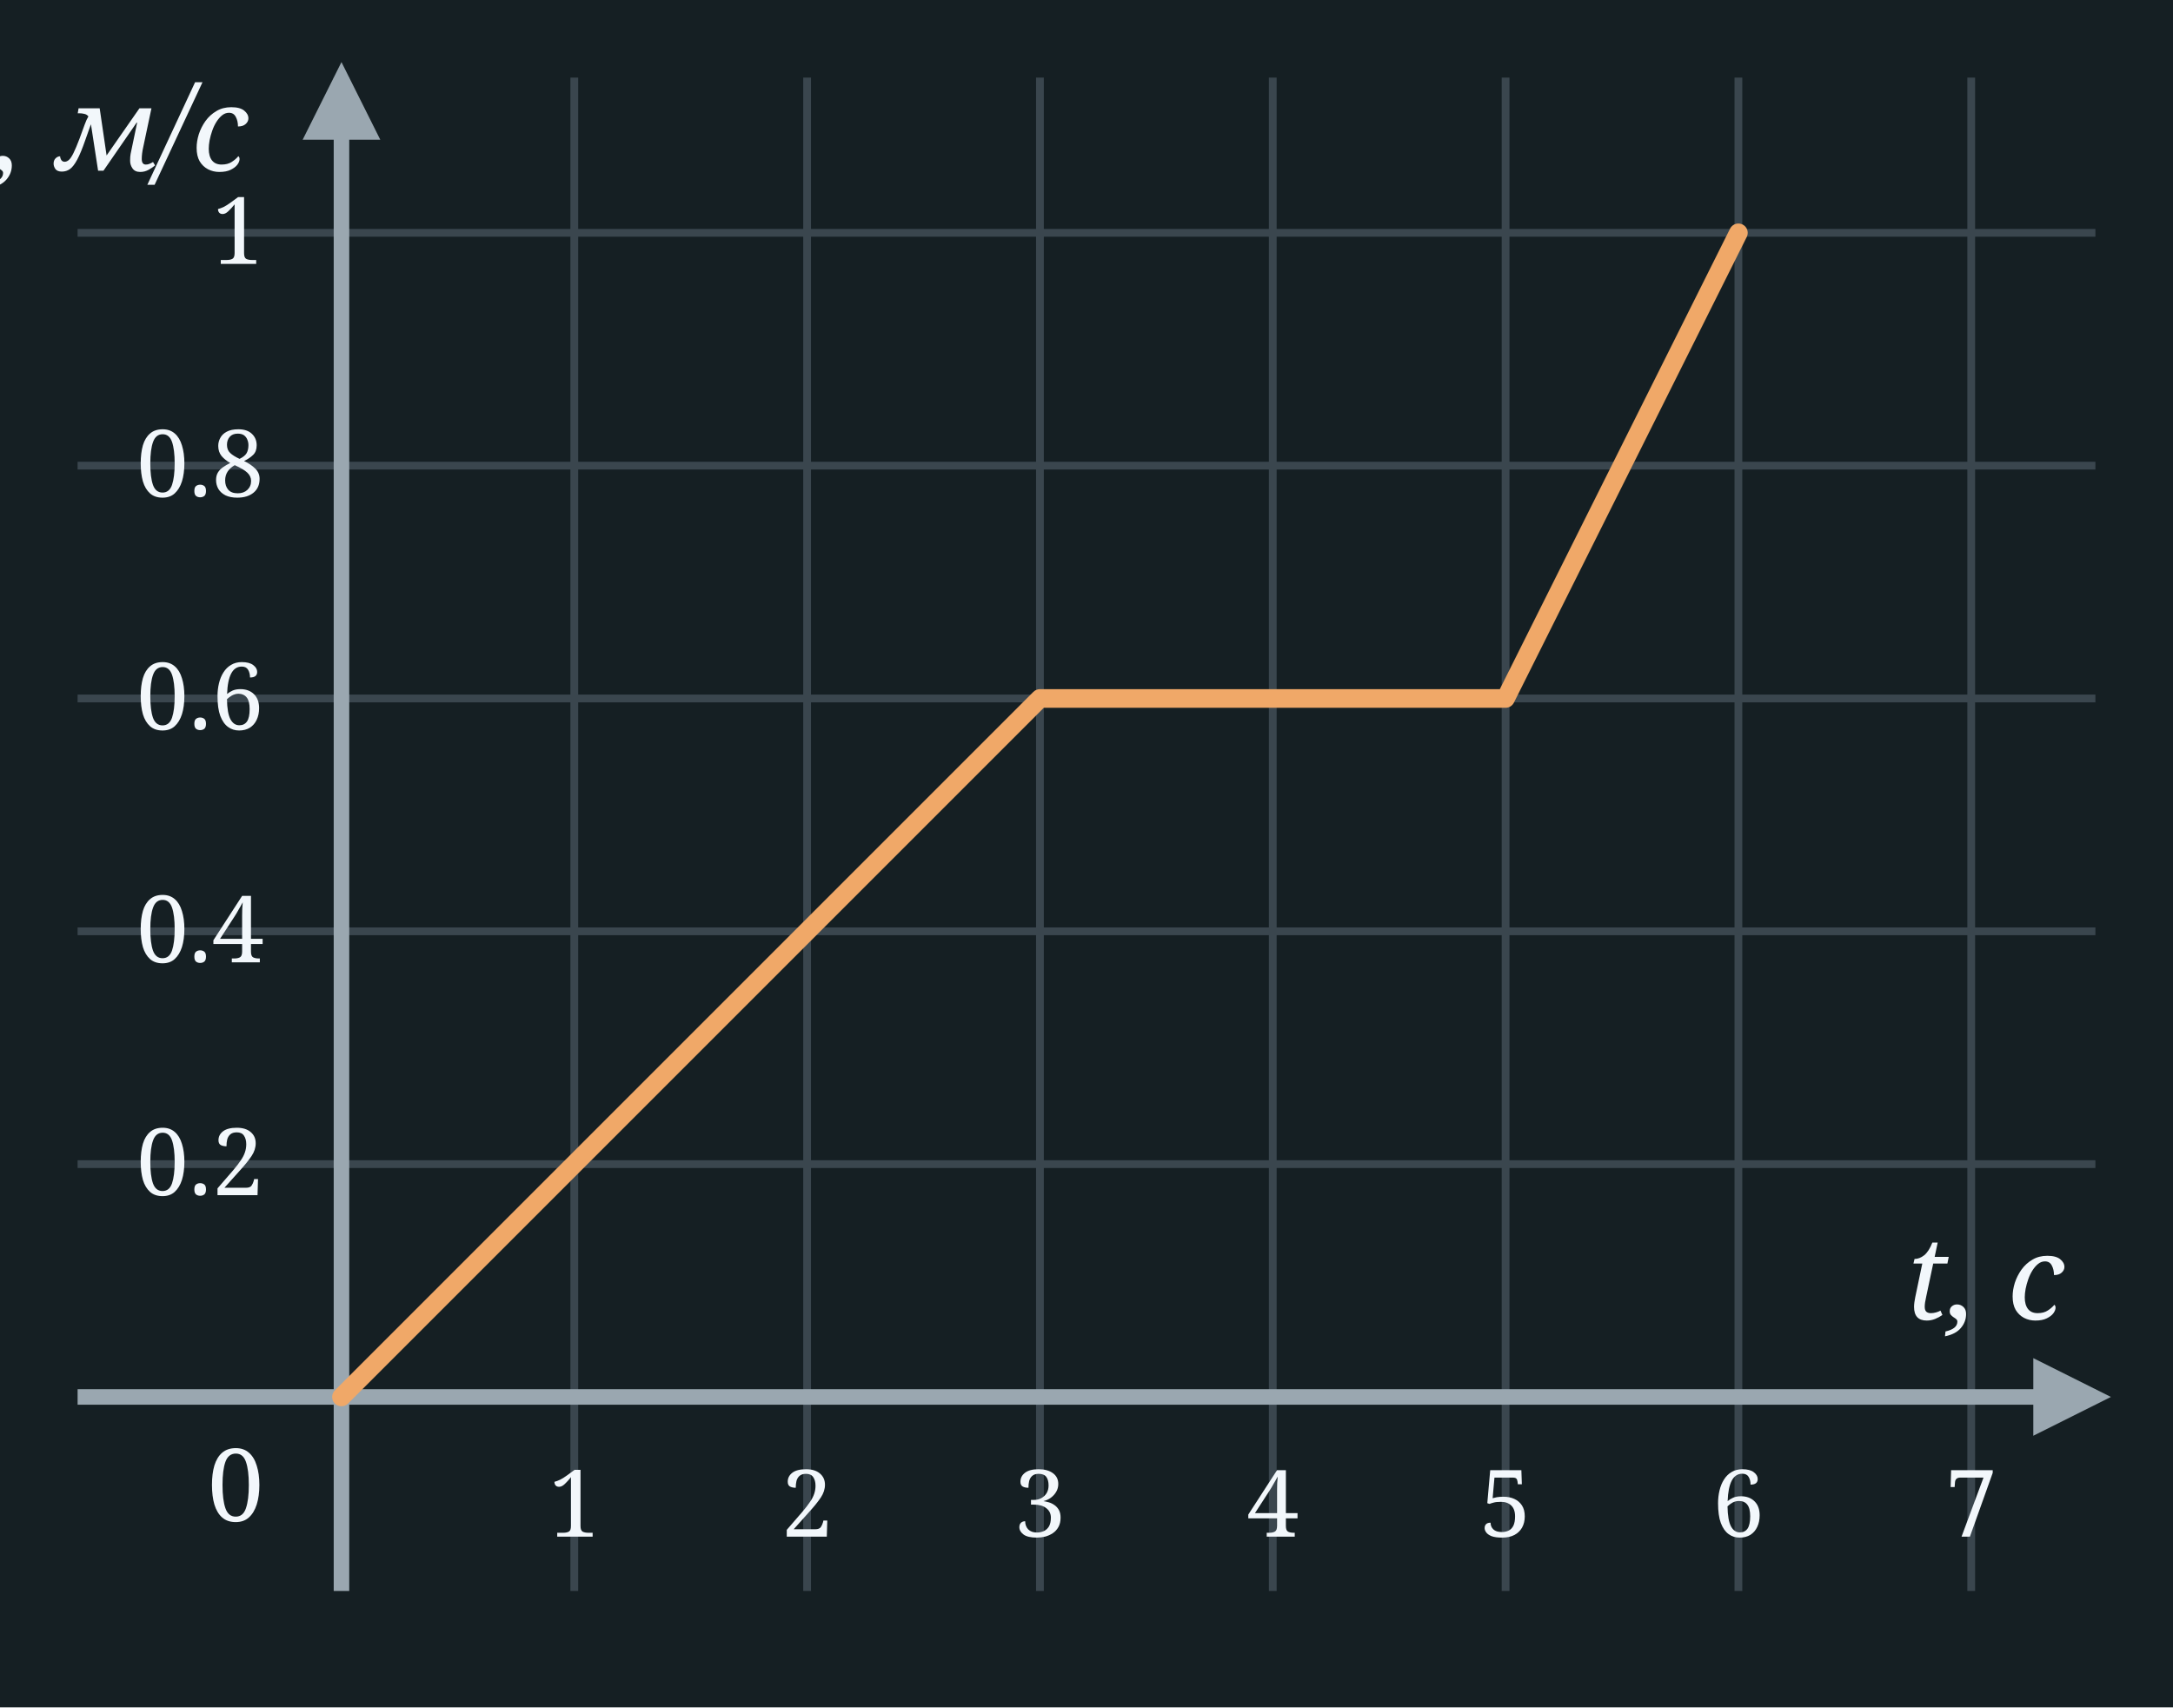
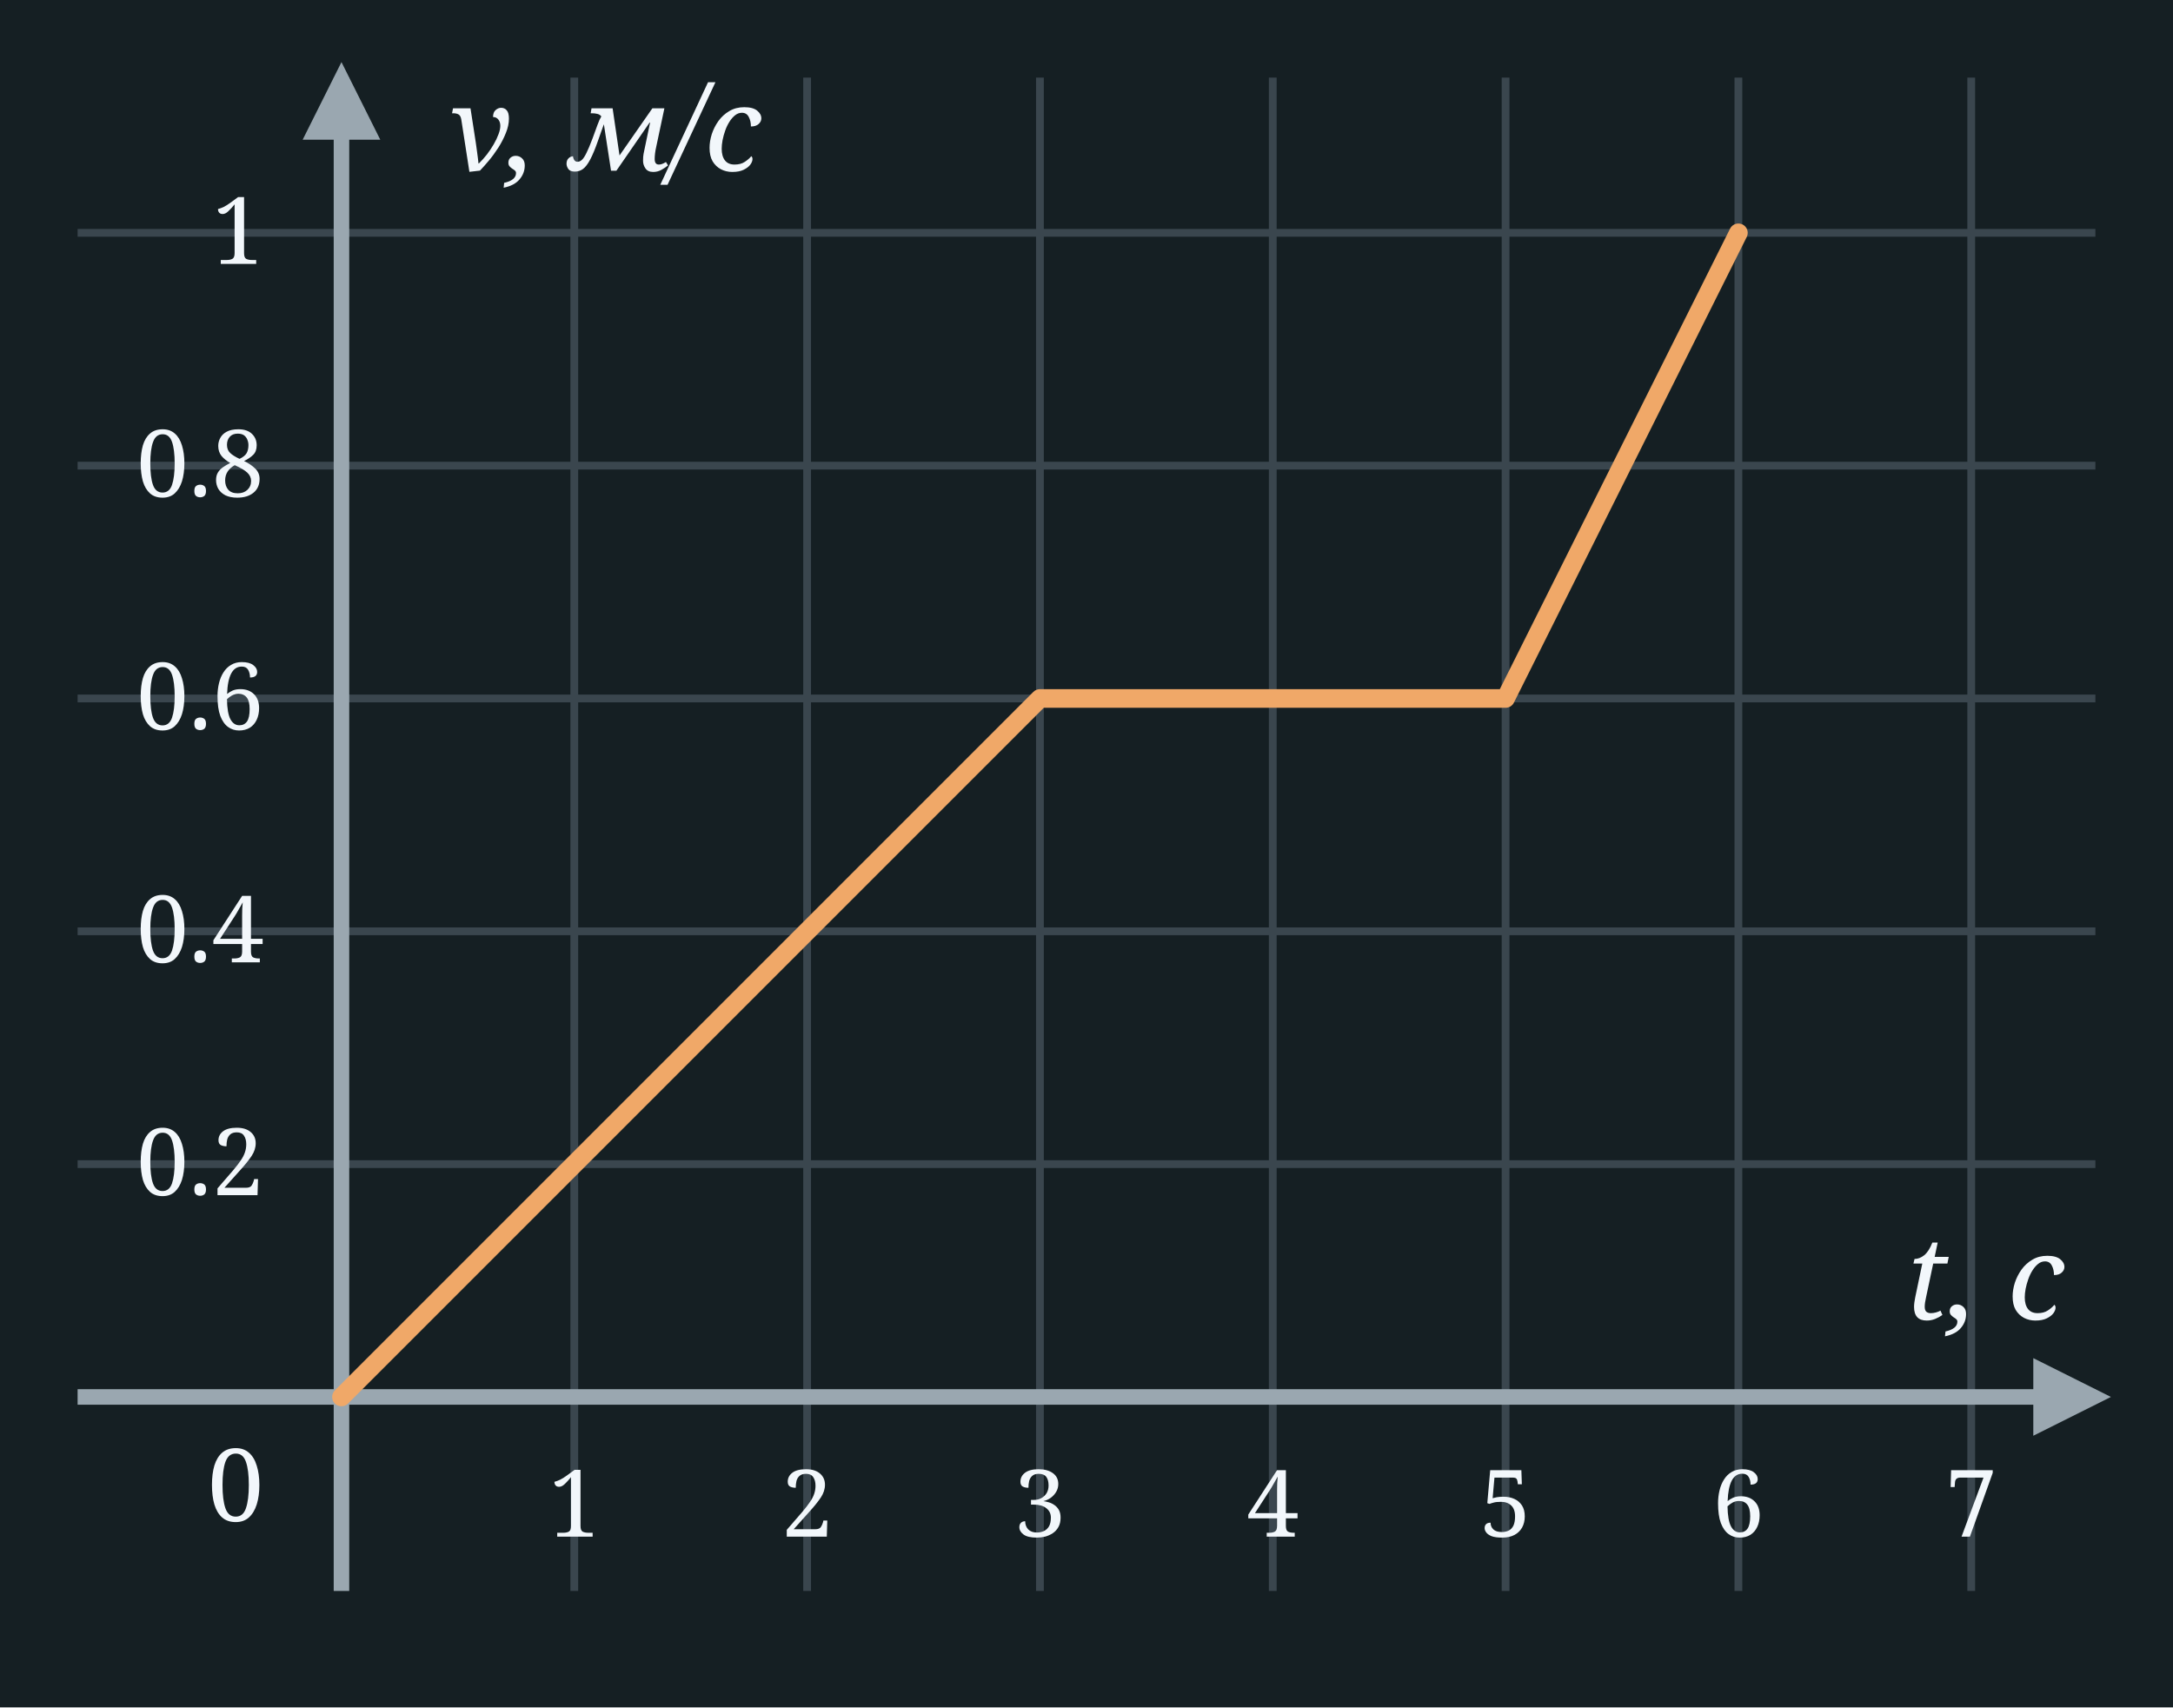
<svg xmlns="http://www.w3.org/2000/svg" width="280" height="220" viewBox="0 0 280 220">
  <rect x="0" y="0" width="280" height="220" fill="#151F23" />
  <line x1="74.0" y1="10" x2="74.0" y2="205" stroke="#3A464E" stroke-width="1" />
  <line x1="104.0" y1="10" x2="104.0" y2="205" stroke="#3A464E" stroke-width="1" />
  <line x1="134.0" y1="10" x2="134.0" y2="205" stroke="#3A464E" stroke-width="1" />
  <line x1="164.0" y1="10" x2="164.0" y2="205" stroke="#3A464E" stroke-width="1" />
  <line x1="194.0" y1="10" x2="194.0" y2="205" stroke="#3A464E" stroke-width="1" />
  <line x1="224.0" y1="10" x2="224.0" y2="205" stroke="#3A464E" stroke-width="1" />
  <line x1="254.0" y1="10" x2="254.0" y2="205" stroke="#3A464E" stroke-width="1" />
  <line x1="10" y1="150.0" x2="270" y2="150.0" stroke="#3A464E" stroke-width="1" />
  <line x1="10" y1="120.0" x2="270" y2="120.0" stroke="#3A464E" stroke-width="1" />
  <line x1="10" y1="90.0" x2="270" y2="90.0" stroke="#3A464E" stroke-width="1" />
  <line x1="10" y1="60.0" x2="270" y2="60.0" stroke="#3A464E" stroke-width="1" />
  <line x1="10" y1="30.0" x2="270" y2="30.0" stroke="#3A464E" stroke-width="1" />
  <line x1="44" y1="205" x2="44" y2="10" stroke="#9AA7B0" stroke-width="2" />
  <polygon points="39,18 49,18 44,8" fill="#9AA7B0" />
  <line x1="10" y1="180.0" x2="270" y2="180.0" stroke="#9AA7B0" stroke-width="2" />
  <polygon points="262,175.0 262,185.0 272,180.0" fill="#9AA7B0" />
  <text x="34.0" y="196.0" font-family="Georgia, serif" font-weight="normal" font-size="13" fill="#F2F7FB" text-anchor="end">0</text>
  <text x="266.0" y="170.0" font-family="Georgia, serif" font-style="italic" font-weight="normal" font-size="15" fill="#F2F7FB" text-anchor="end">t, с</text>
-   <text x="32.0" y="22.0" font-family="Georgia, serif" font-style="italic" font-weight="normal" font-size="15" fill="#F2F7FB" text-anchor="end">v, м/с</text>
+   <text x="58.0" y="22.0" font-family="Georgia, serif" font-style="italic" font-weight="normal" font-size="15" fill="#F2F7FB" text-anchor="start">v, м/с</text>
  <text x="74.0" y="198.0" font-family="Georgia, serif" font-weight="normal" font-size="12" fill="#F2F7FB" text-anchor="middle">1</text>
  <text x="104.0" y="198.0" font-family="Georgia, serif" font-weight="normal" font-size="12" fill="#F2F7FB" text-anchor="middle">2</text>
  <text x="134.0" y="198.0" font-family="Georgia, serif" font-weight="normal" font-size="12" fill="#F2F7FB" text-anchor="middle">3</text>
  <text x="164.0" y="198.0" font-family="Georgia, serif" font-weight="normal" font-size="12" fill="#F2F7FB" text-anchor="middle">4</text>
  <text x="194.0" y="198.0" font-family="Georgia, serif" font-weight="normal" font-size="12" fill="#F2F7FB" text-anchor="middle">5</text>
  <text x="224.0" y="198.0" font-family="Georgia, serif" font-weight="normal" font-size="12" fill="#F2F7FB" text-anchor="middle">6</text>
  <text x="254.0" y="198.0" font-family="Georgia, serif" font-weight="normal" font-size="12" fill="#F2F7FB" text-anchor="middle">7</text>
  <text x="34.0" y="154.0" font-family="Georgia, serif" font-weight="normal" font-size="12" fill="#F2F7FB" text-anchor="end">0.2</text>
  <text x="34.0" y="124.0" font-family="Georgia, serif" font-weight="normal" font-size="12" fill="#F2F7FB" text-anchor="end">0.4</text>
  <text x="34.0" y="94.0" font-family="Georgia, serif" font-weight="normal" font-size="12" fill="#F2F7FB" text-anchor="end">0.6</text>
  <text x="34.0" y="64.0" font-family="Georgia, serif" font-weight="normal" font-size="12" fill="#F2F7FB" text-anchor="end">0.8</text>
  <text x="34.0" y="34.0" font-family="Georgia, serif" font-weight="normal" font-size="12" fill="#F2F7FB" text-anchor="end">1</text>
  <path d="M 44.0,180.0 L 134.0,90.0 L 194.0,90.0 L 224.0,30.0" fill="none" stroke="#f0a868" stroke-width="2.4" stroke-linecap="round" stroke-linejoin="round" />
</svg>
